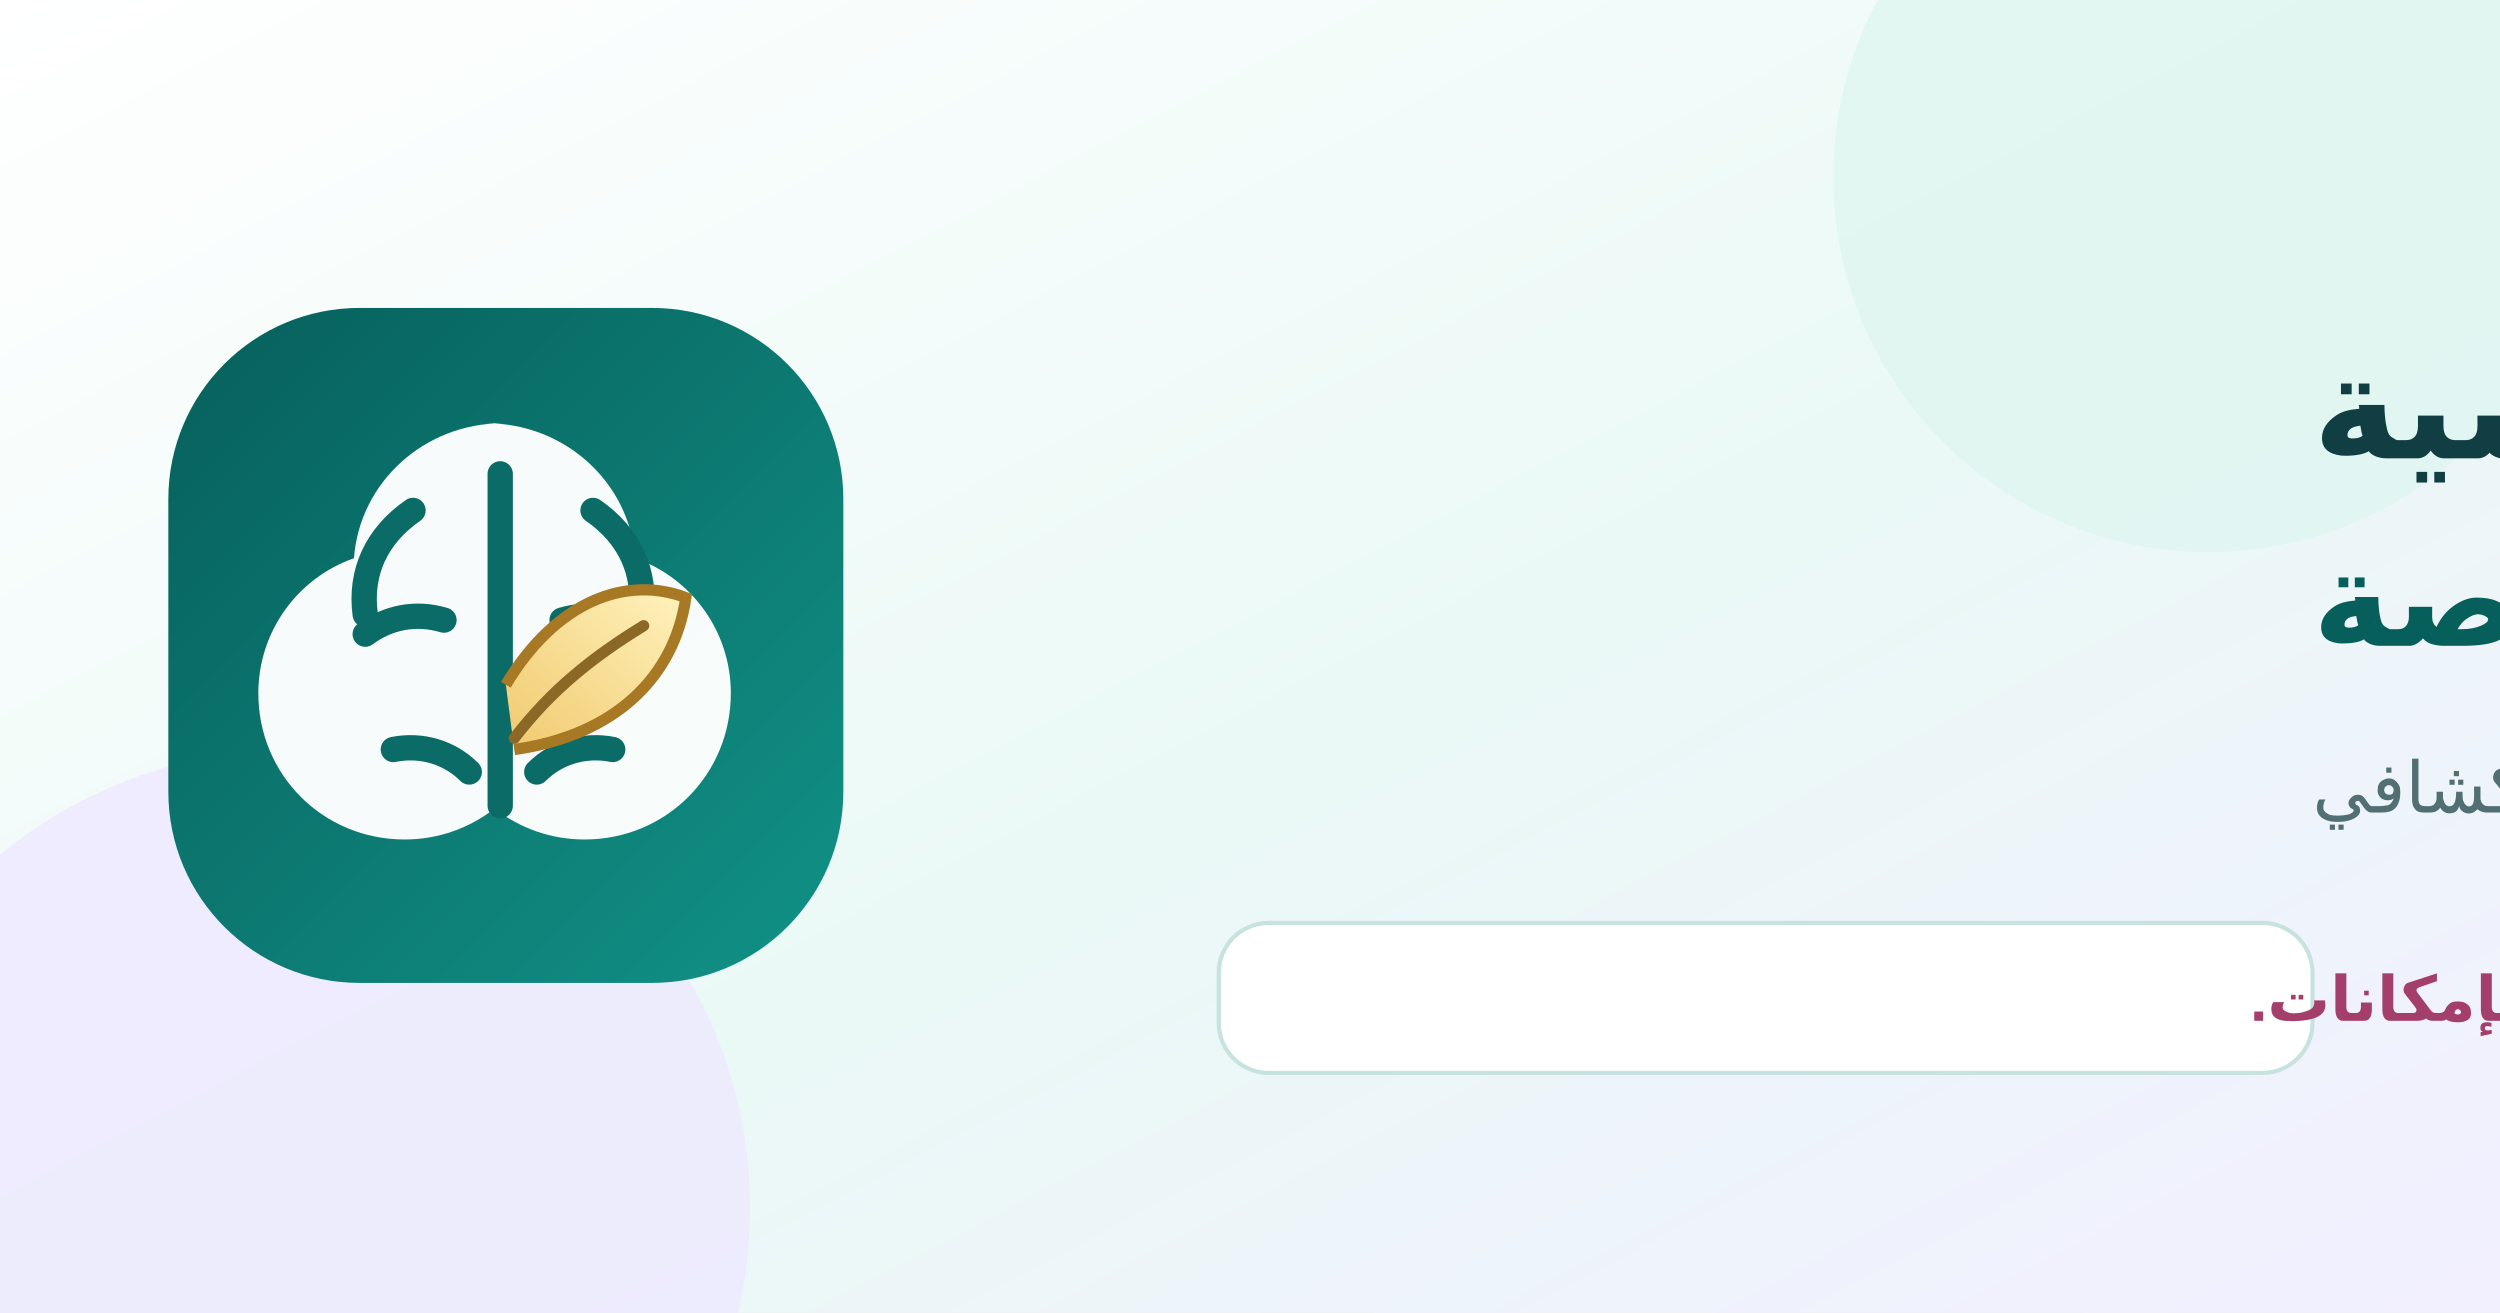
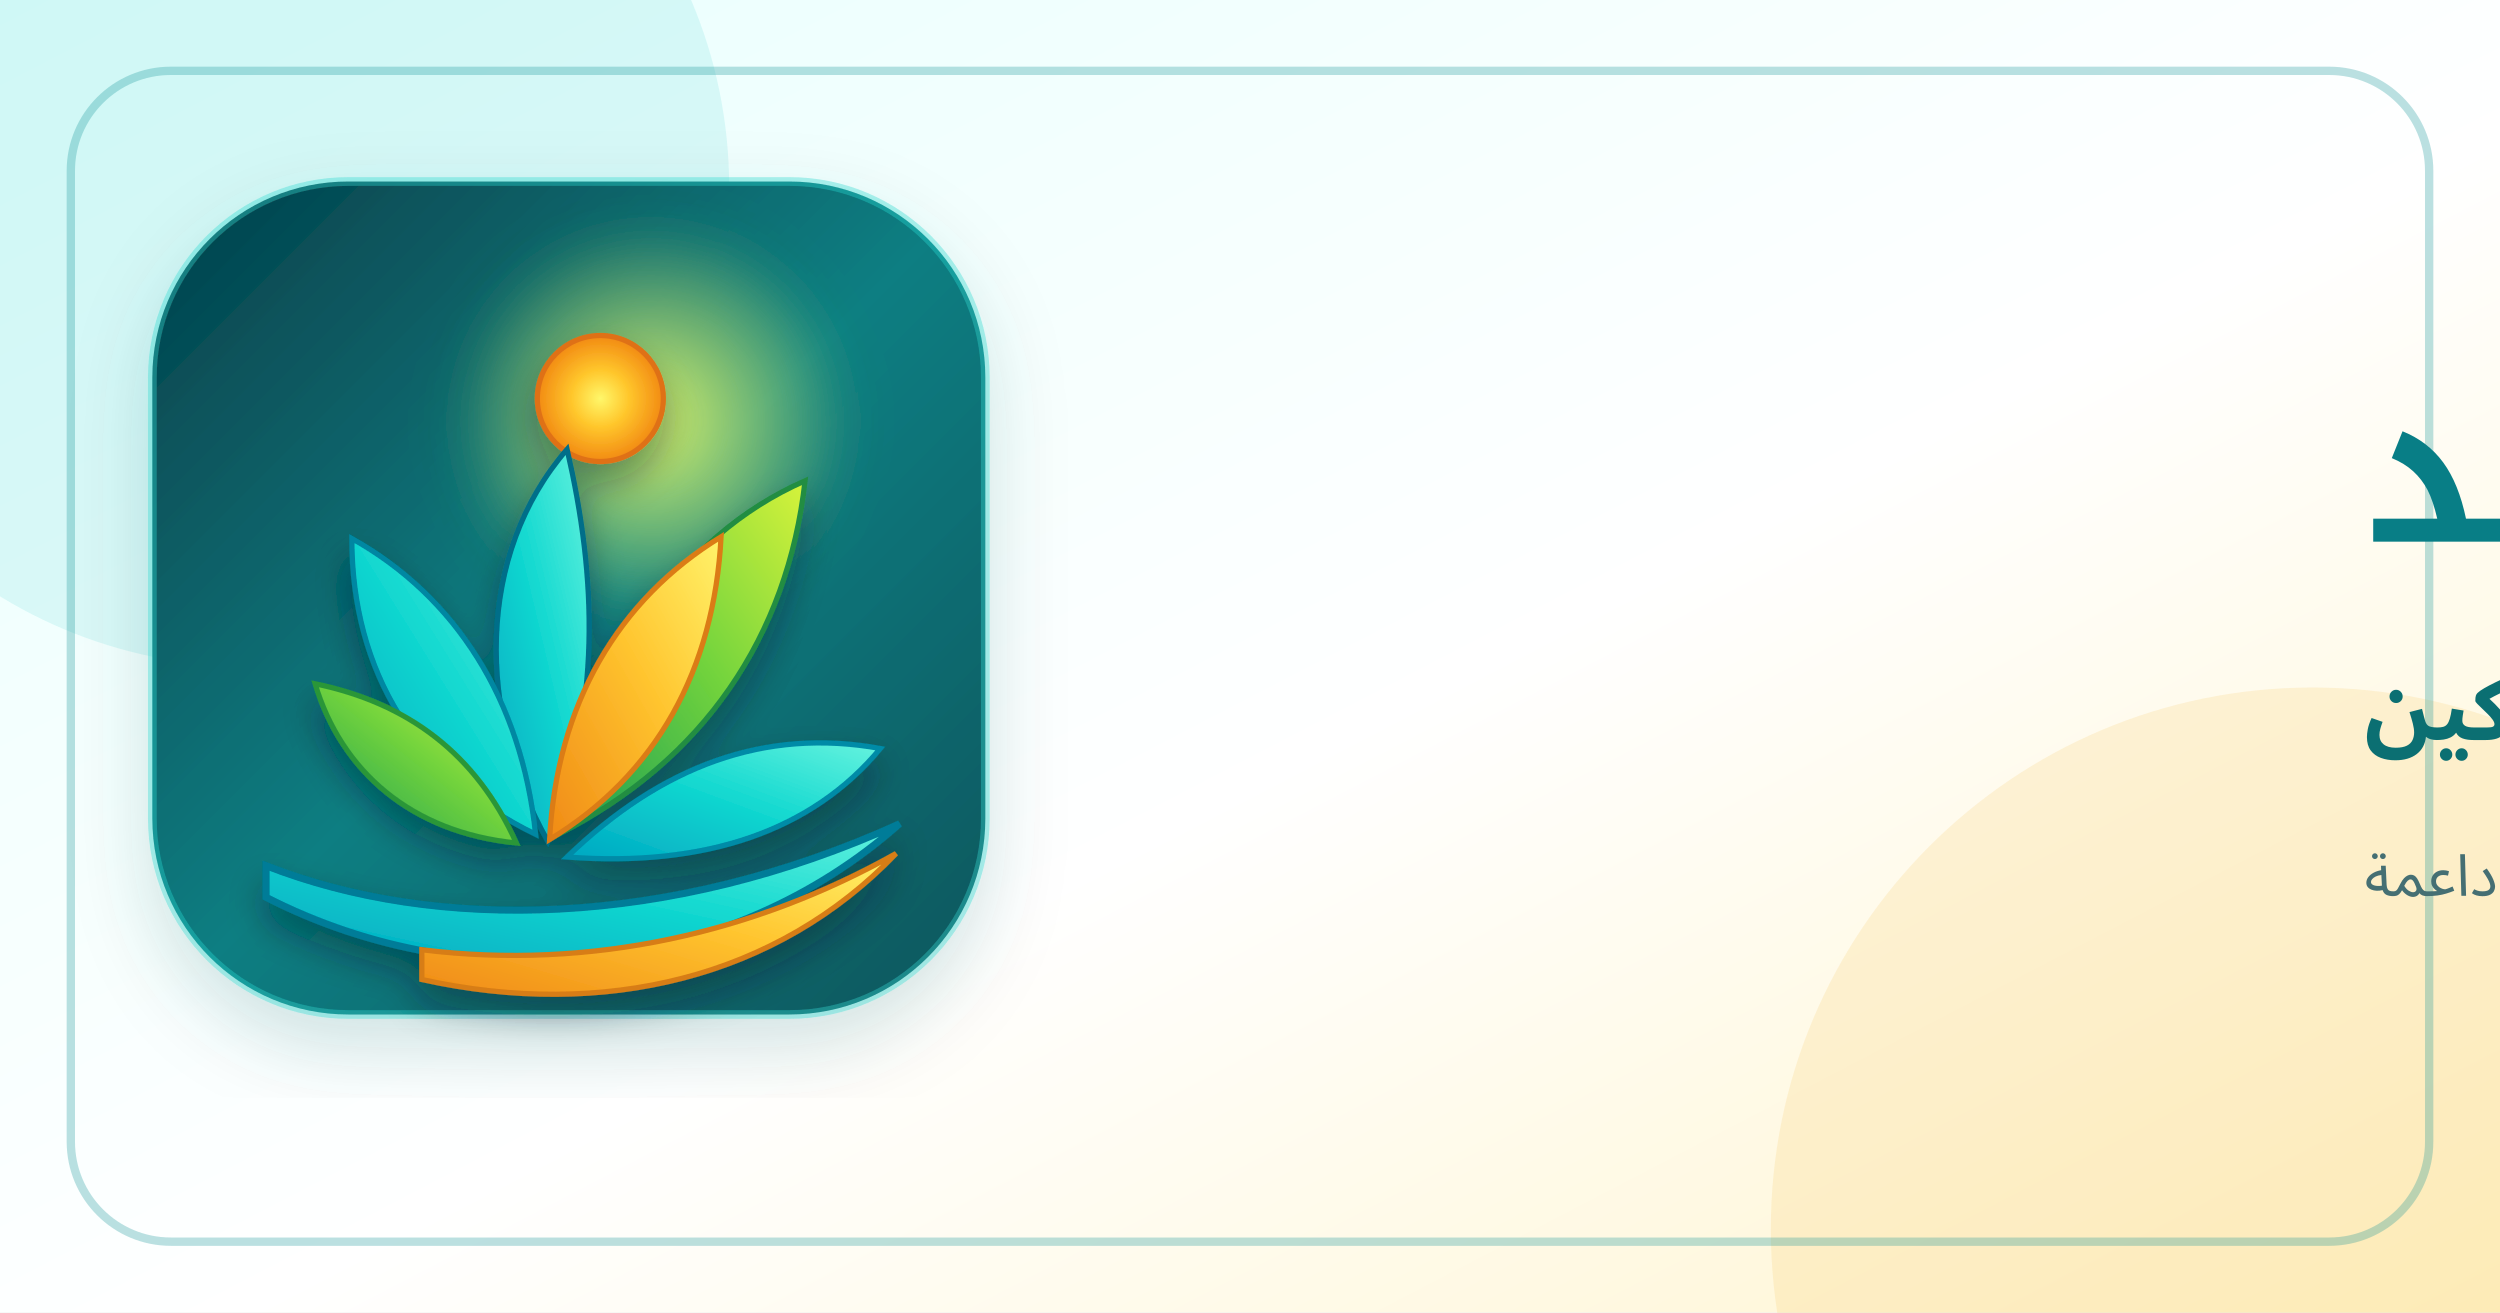
<svg xmlns="http://www.w3.org/2000/svg" viewBox="0 0 1200 630" role="img" aria-labelledby="title desc">
  <defs>
-     <linearGradient id="canvas" x1="0" y1="0" x2="1" y2="1">
-       <stop offset="0" stop-color="#ffffff" />
-       <stop offset=".55" stop-color="#eaf9f6" />
-       <stop offset="1" stop-color="#f2efff" />
+     <linearGradient id="card" x1="0" y1="0" x2="1" y2="1">
+       <stop stop-color="#e7fffd" />
+       <stop offset=".55" stop-color="#ffffff" />
+       <stop offset="1" stop-color="#fff4cc" />
    </linearGradient>
-     <linearGradient id="bg" x1="0" y1="0" x2="1" y2="1">
-       <stop offset="0" stop-color="#075f5b" />
-       <stop offset="1" stop-color="#119287" />
-     </linearGradient>
-     <linearGradient id="leaf" x1="0" y1="1" x2="1" y2="0">
-       <stop offset="0" stop-color="#f1c96f" />
-       <stop offset="1" stop-color="#fff3bd" />
-     </linearGradient>
+     <filter id="soft">
+       <feDropShadow dx="0" dy="18" stdDeviation="22" flood-color="#075f62" flood-opacity=".18" />
+     </filter>
  </defs>
-   <rect width="1200" height="630" fill="url(#canvas)" />
-   <circle cx="1060" cy="85" r="180" fill="#dff5f0" opacity=".8" />
-   <circle cx="140" cy="580" r="220" fill="#eee8ff" opacity=".8" />
-   <g transform="translate(70 137) scale(1.35)">
-     <rect x="8" y="8" width="240" height="240" rx="68" fill="url(#bg)" />
-     <path d="M127 49c-28 0-51 21-53 48-20 7-34 26-34 48 0 29 23 52 52 52 12 0 23-4 32-11 9 7 20 11 32 11 29 0 52-23 52-52 0-22-14-41-34-48-2-27-25-48-53-48z" fill="#fff" opacity=".97" />
-     <path d="M126 67v118M95 80c-13 9-19 22-17 37M159 80c13 9 19 22 17 37M78 124c8-6 18-8 28-5M176 124c-8-6-18-8-28-5M88 165c10-2 20 1 27 8M166 165c-10-2-20 1-27 8" fill="none" stroke="#0b6b66" stroke-width="9" stroke-linecap="round" />
-     <path d="M128 142c18-30 43-39 64-31-4 28-25 49-61 54" fill="url(#leaf)" stroke="#a87924" stroke-width="4" />
-     <path d="M131 161c13-17 28-29 46-40" fill="none" stroke="#8b6826" stroke-width="4" stroke-linecap="round" />
+   <rect width="1200" height="630" fill="url(#card)" />
+   <circle cx="120" cy="90" r="230" fill="#16c6c7" opacity=".12" />
+   <circle cx="1110" cy="590" r="260" fill="#f4b942" opacity=".16" />
+   <rect x="34" y="34" width="1132" height="562" rx="48" fill="none" stroke="#0b8f92" stroke-opacity=".28" stroke-width="4" />
+   <g transform="translate(58,72) scale(.84)" filter="url(#soft)">
+     <defs>
+       <linearGradient id="bg" x1="0" y1="0" x2="1" y2="1">
+         <stop stop-color="#063f49" />
+         <stop offset=".5" stop-color="#087e82" />
+         <stop offset="1" stop-color="#0d555c" />
+       </linearGradient>
+       <radialGradient id="halo">
+         <stop stop-color="#efff67" stop-opacity=".92" />
+         <stop offset="1" stop-color="#efff67" stop-opacity="0" />
+       </radialGradient>
+       <linearGradient id="aqua" x1="0" y1="1" x2="1" y2="0">
+         <stop stop-color="#00a7c2" />
+         <stop offset=".52" stop-color="#12d8d0" />
+         <stop offset="1" stop-color="#66f3de" />
+       </linearGradient>
+       <linearGradient id="green" x1="0" y1="1" x2="1" y2="0">
+         <stop stop-color="#159b57" />
+         <stop offset=".55" stop-color="#74d43c" />
+         <stop offset="1" stop-color="#d7f33b" />
+       </linearGradient>
+       <linearGradient id="gold" x1="0" y1="1" x2="1" y2="0">
+         <stop stop-color="#f08a16" />
+         <stop offset=".55" stop-color="#ffc52f" />
+         <stop offset="1" stop-color="#fff36b" />
+       </linearGradient>
+       <radialGradient id="sun">
+         <stop stop-color="#fff76a" />
+         <stop offset=".45" stop-color="#ffc72c" />
+         <stop offset="1" stop-color="#f28a13" />
+       </radialGradient>
+       <filter id="glow" x="-50%" y="-50%" width="200%" height="200%">
+         <feGaussianBlur stdDeviation="14" />
+       </filter>
+       <filter id="shadow" x="-30%" y="-30%" width="160%" height="180%">
+         <feDropShadow dx="0" dy="11" stdDeviation="10" flood-color="#001a20" flood-opacity=".38" />
+       </filter>
+     </defs>
+     <rect x="18" y="18" width="476" height="476" rx="112" fill="url(#bg)" stroke="#35d9d0" stroke-opacity=".38" stroke-width="5" />
+     <circle cx="303" cy="155" r="118" fill="url(#halo)" filter="url(#glow)" />
+     <g filter="url(#shadow)">
+       <circle cx="274" cy="142" r="36" fill="url(#sun)" stroke="#df7112" stroke-width="3" />
+       <path d="M244 395C203 322 203 231 255 171C272 245 275 318 244 395Z" fill="url(#aqua)" stroke="#006e89" stroke-width="3" />
+       <path d="M250 391C270 295 318 221 391 189C381 278 333 349 250 391Z" fill="url(#green)" stroke="#218d42" stroke-width="3" />
+       <path d="M237 391C229 314 191 255 132 222C132 298 169 358 237 391Z" fill="url(#aqua)" stroke="#0087a2" stroke-width="3" />
+       <path d="M245 394C249 317 284 257 343 221C339 297 306 357 245 394Z" fill="url(#gold)" stroke="#db7c13" stroke-width="3" />
+       <path d="M226 396C203 345 164 316 111 305C126 355 166 390 226 396Z" fill="url(#green)" stroke="#2c9639" stroke-width="3" />
+       <path d="M255 404C309 352 368 330 434 342C395 389 334 410 255 404Z" fill="url(#aqua)" stroke="#008ba7" stroke-width="3" />
+       <path d="M83 409C180 447 313 445 445 385C348 471 202 488 83 427Z" fill="url(#aqua)" stroke="#007c98" stroke-width="4" />
+       <path d="M172 457C269 469 363 447 443 402C375 473 276 497 172 474Z" fill="url(#gold)" stroke="#d77d16" stroke-width="3" />
+     </g>
  </g>
-   <text x="1110" y="220" text-anchor="end" direction="rtl" font-family="Tahoma,Arial,sans-serif" font-weight="700" font-size="70" fill="#103e43">منصة الصحة النفسية</text>
-   <text x="1110" y="310" text-anchor="end" direction="rtl" font-family="Tahoma,Arial,sans-serif" font-weight="700" font-size="64" fill="#075f5b">وذوي الاحتياجات الخاصة</text>
-   <text x="1110" y="390" text-anchor="end" direction="rtl" font-family="Tahoma,Arial,sans-serif" font-size="34" fill="#526f73">موسوعة عربية · أدلة عملية · تربية دامجة · تقييم استكشافي</text>
-   <rect x="585" y="443" width="525" height="72" rx="24" fill="#ffffff" stroke="#c6e3df" stroke-width="2" />
-   <text x="1080" y="490" text-anchor="end" direction="rtl" font-family="Tahoma,Arial,sans-serif" font-weight="700" font-size="30" fill="#a33f6a">معرفة تحترم الإنسان. دعم يوسّع الإمكانات.</text>
+   <text x="1135" y="260" direction="rtl" text-anchor="end" font-family="Noto Kufi Arabic, Noto Sans Arabic, Tahoma, Arial, sans-serif" font-size="92" font-weight="900" fill="#087e86">منصة روافد</text>
+   <text x="1135" y="355" direction="rtl" text-anchor="end" font-family="Noto Sans Arabic, Tahoma, Arial, sans-serif" font-size="43" font-weight="700" fill="#0b6f72">للعافية النفسية والدمج والتمكين</text>
+   <text x="1135" y="430" direction="rtl" text-anchor="end" font-family="Noto Sans Arabic, Tahoma, Arial, sans-serif" font-size="28" fill="#456f73">معرفة موثوقة • أدلة عملية • أدوات داعمة</text>
</svg>
